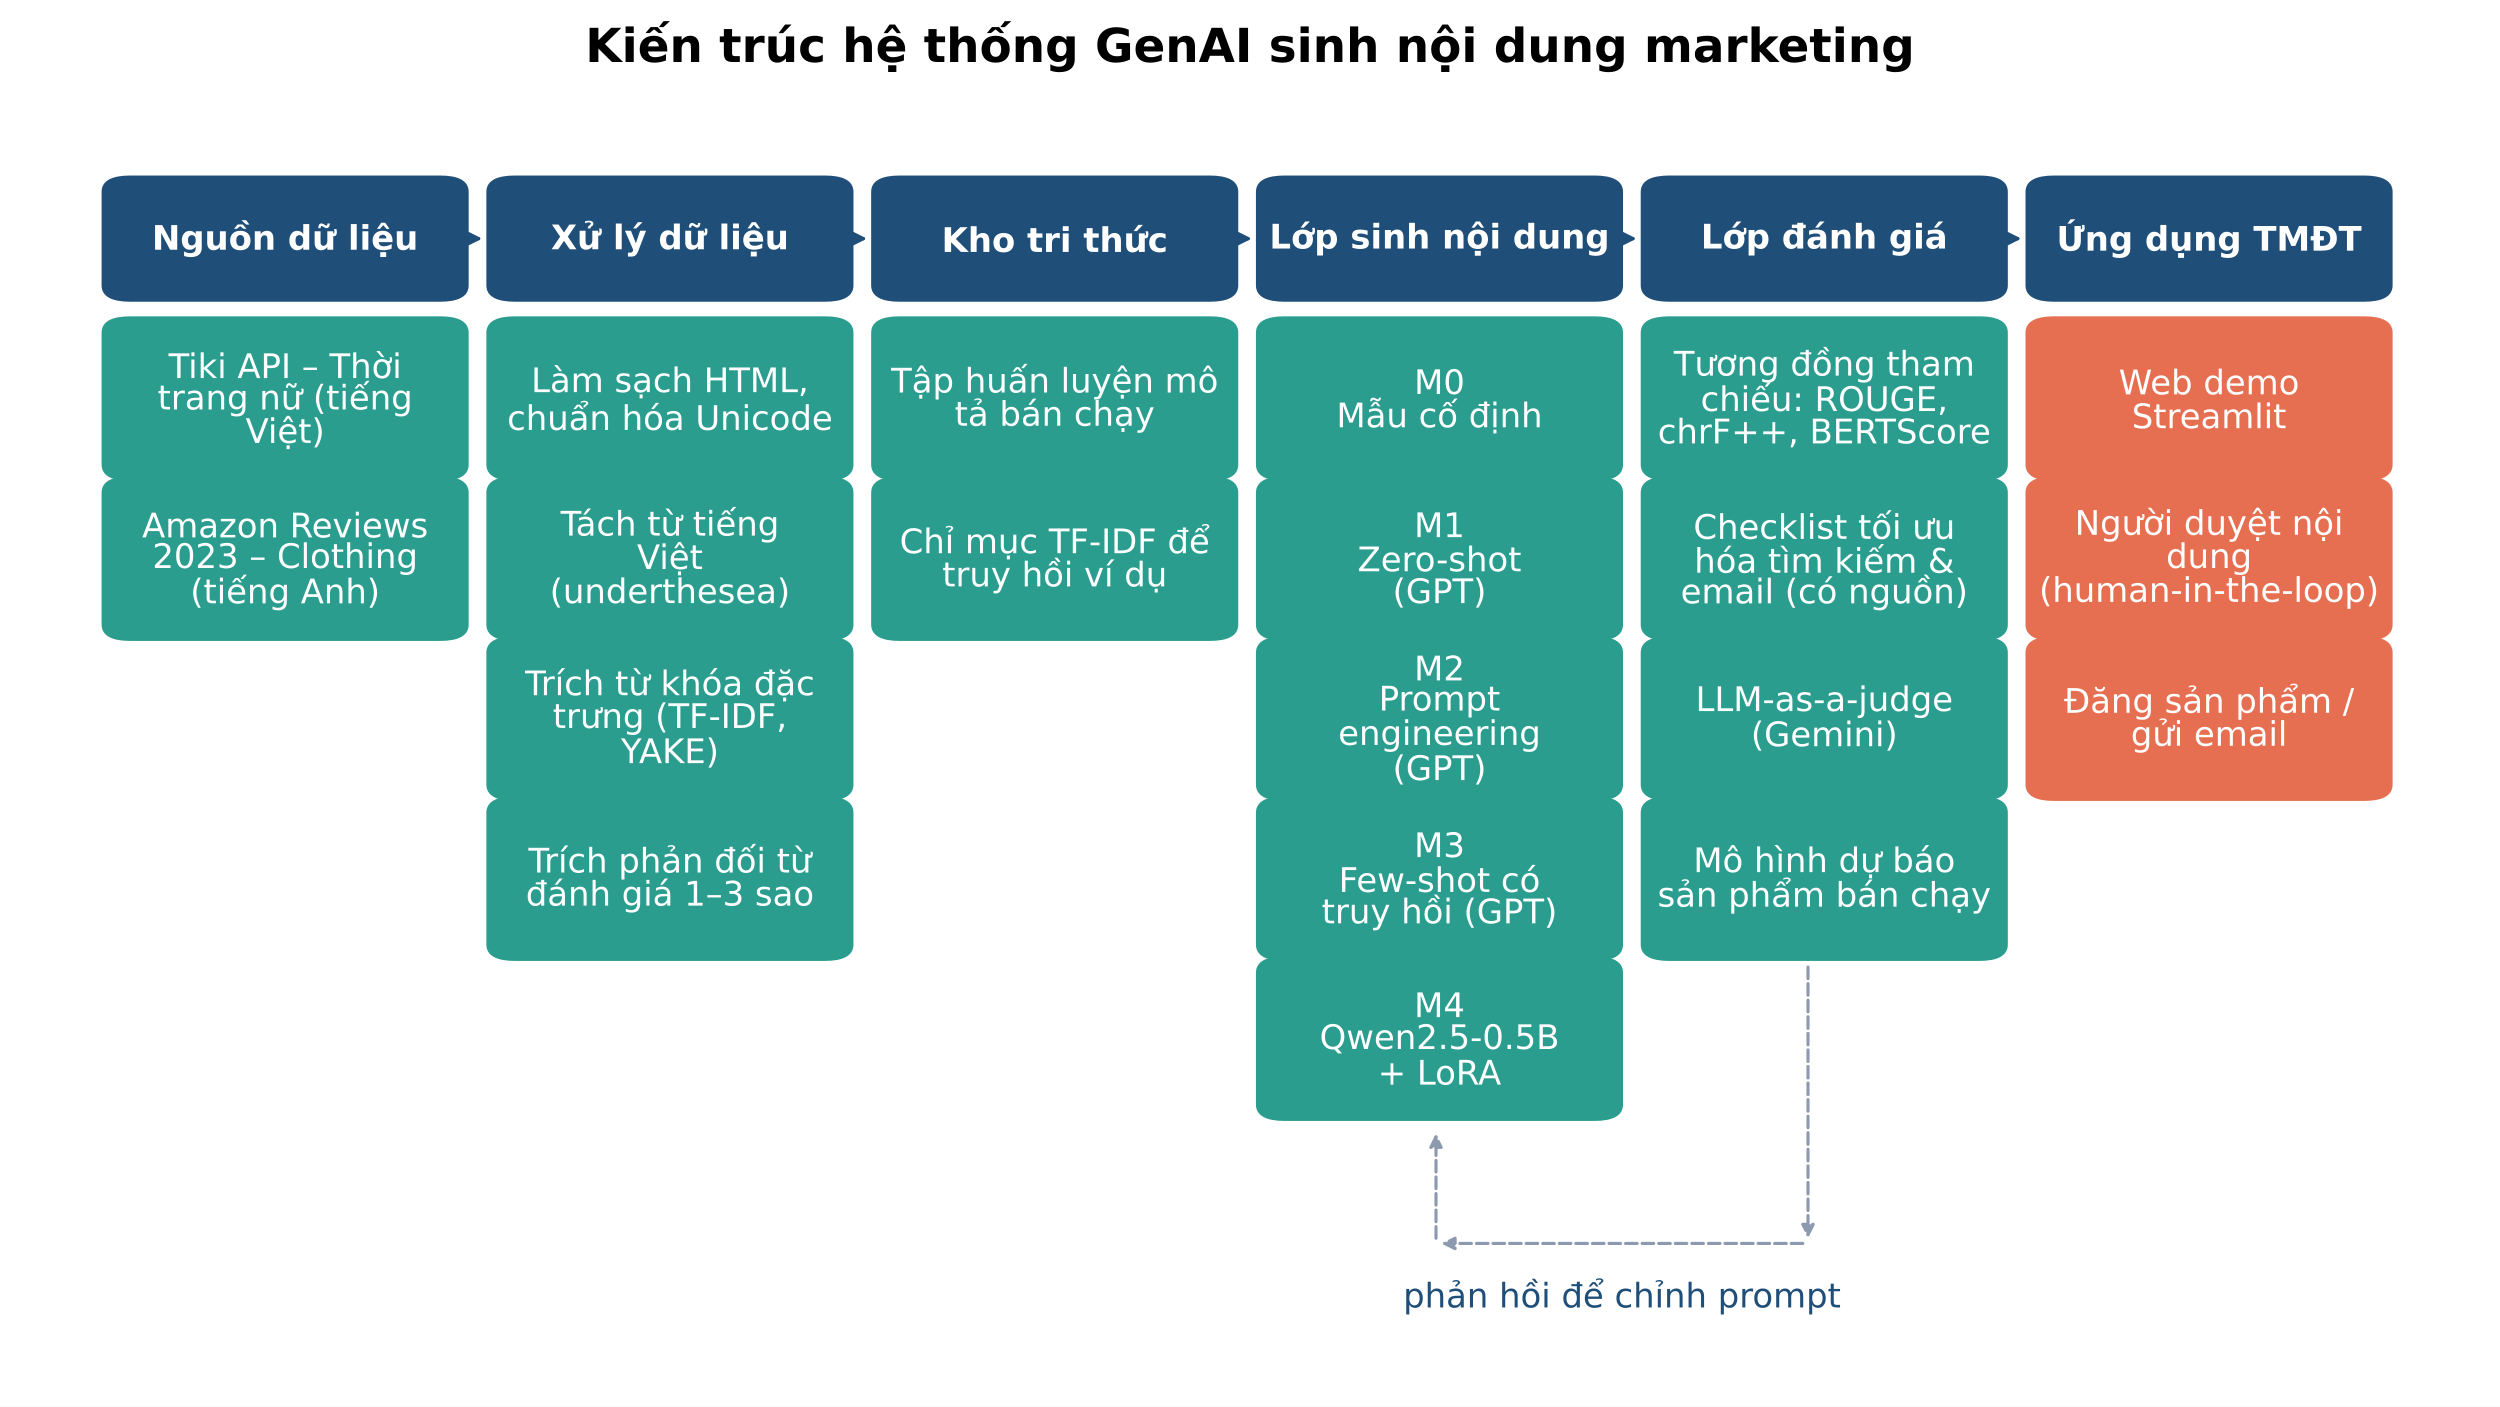
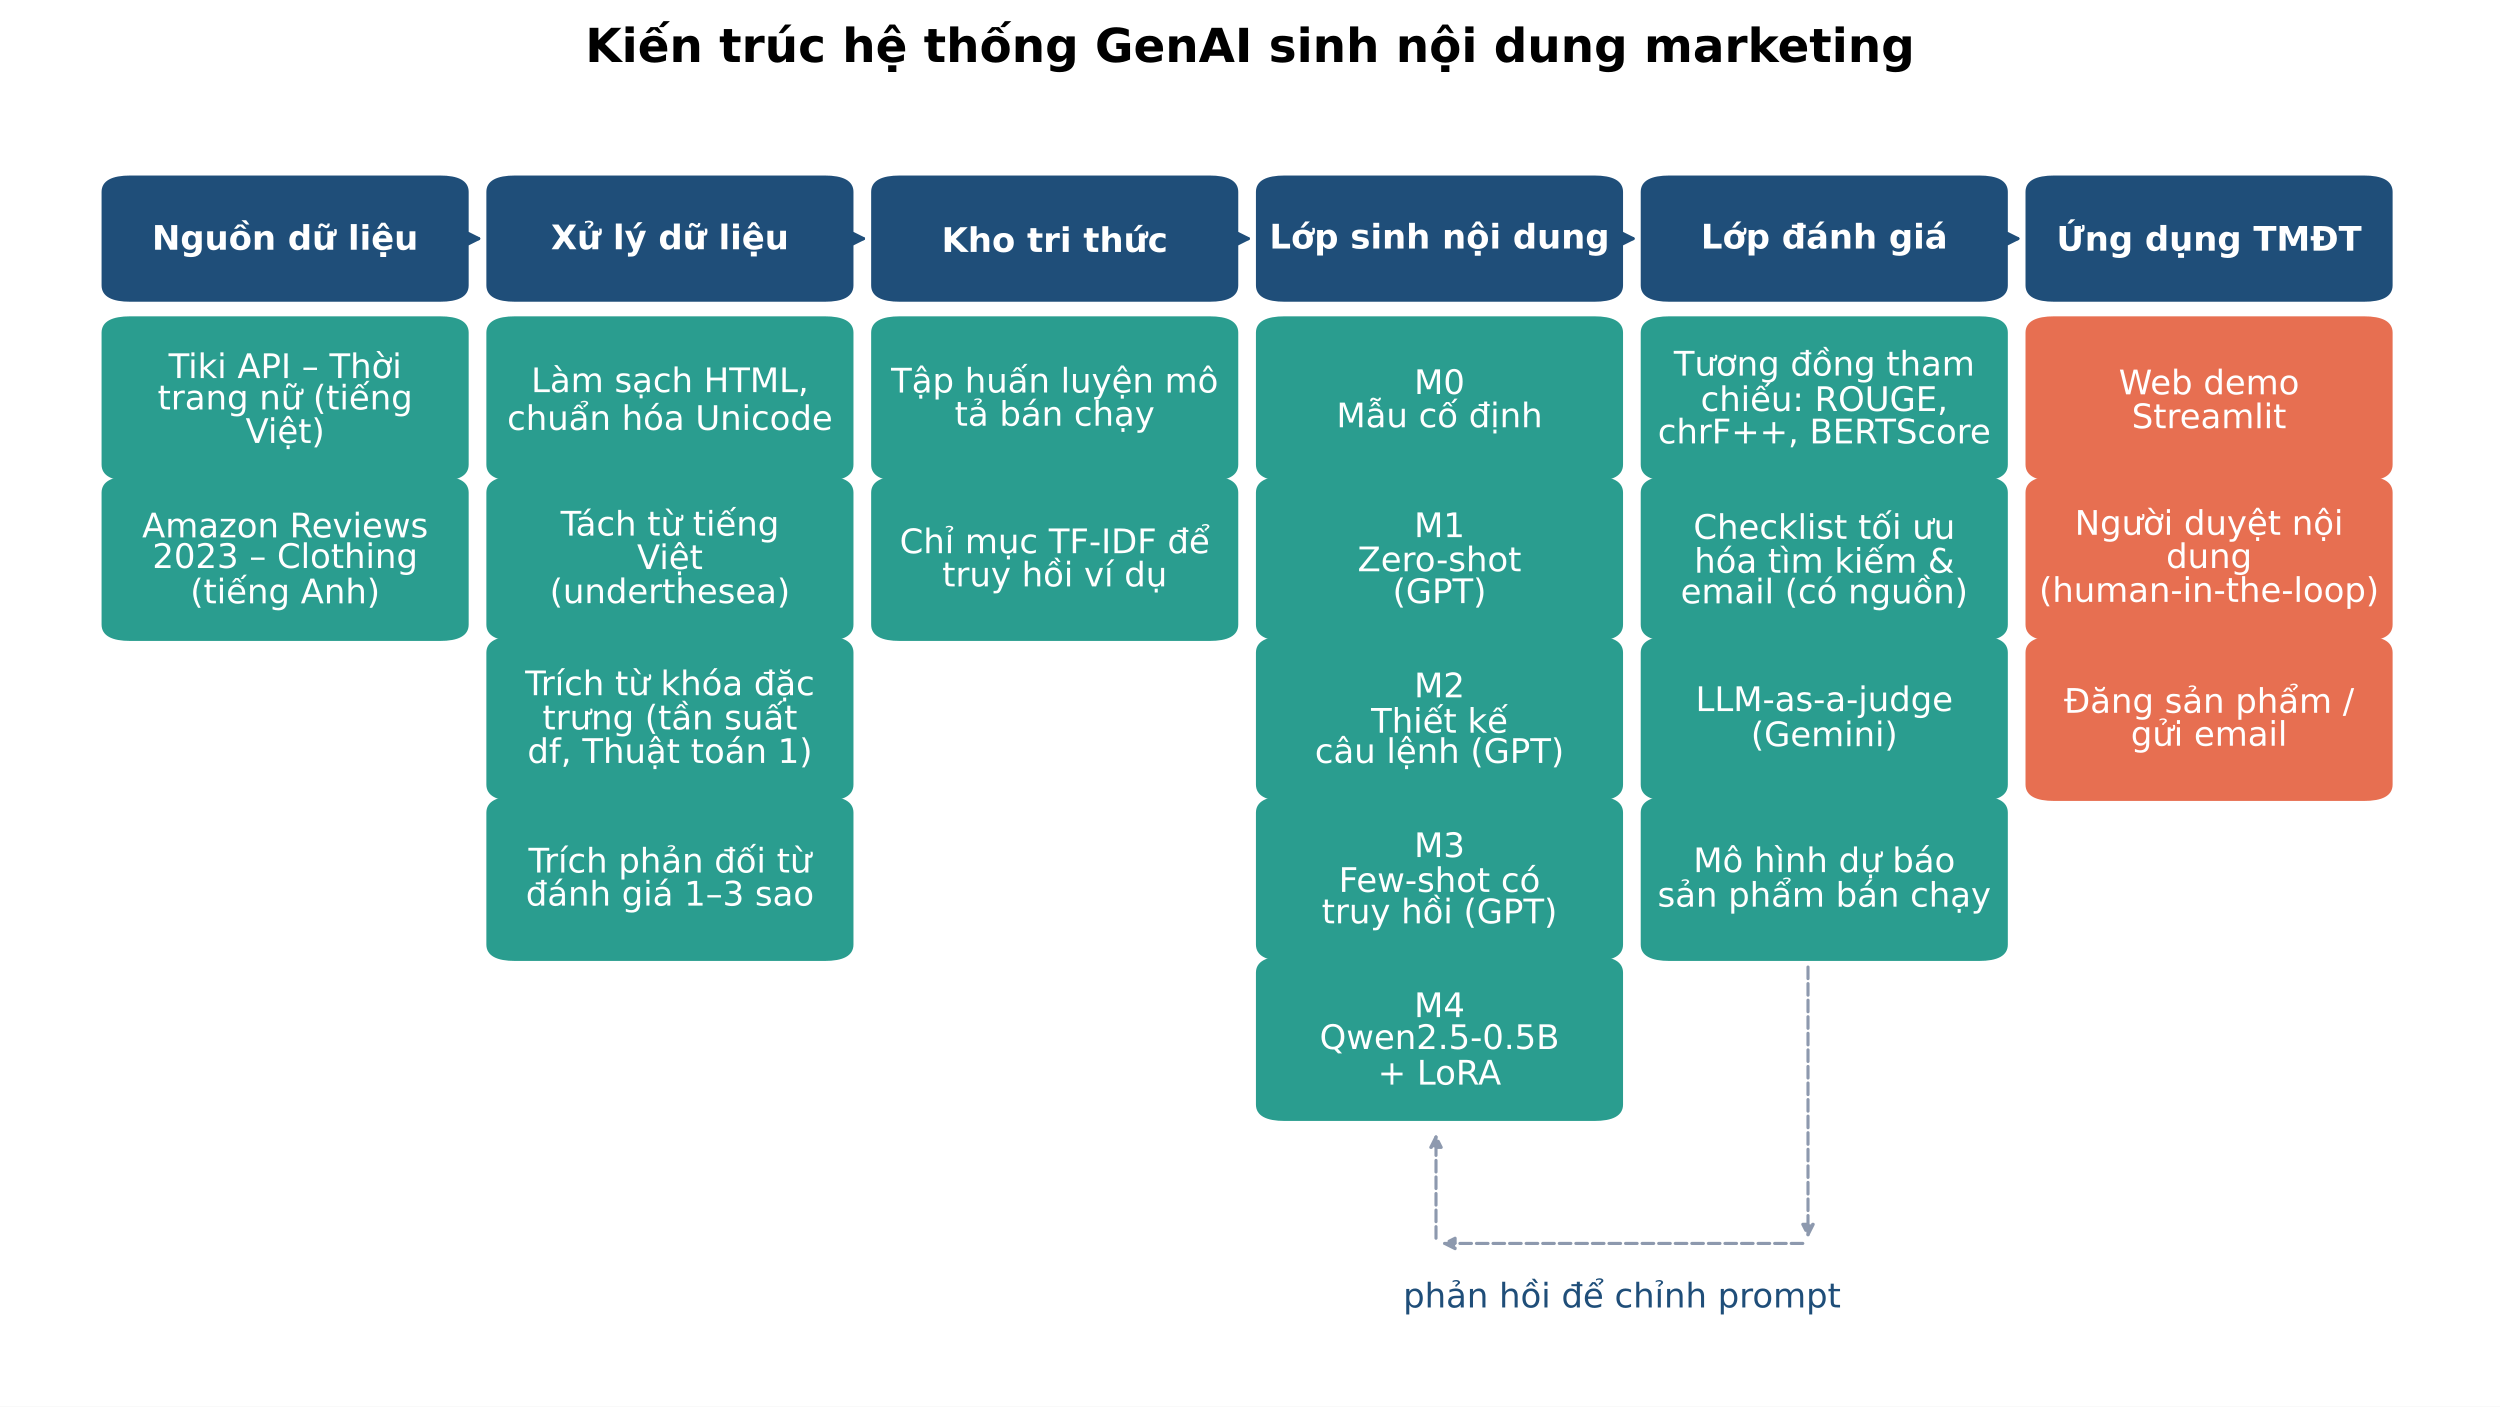
<svg xmlns="http://www.w3.org/2000/svg" width="959.76pt" height="540pt" viewBox="0 0 959.76 540" version="1.1">
  <defs>
    <style type="text/css">*{stroke-linejoin: round; stroke-linecap: butt}</style>
  </defs>
  <g id="figure_1">
    <g id="patch_1">
      <path d="M 0 540  L 959.76 540  L 959.76 0  L 0 0  z " style="fill: #ffffff" />
    </g>
    <g id="axes_1">
      <g id="patch_2">
-         <path d="M 50.104 115.444  L 168.817 115.444  Q 179.528 115.444 179.528 109.547  L 179.528 73.675  Q 179.528 67.778 168.817 67.778  L 50.104 67.778  Q 39.393 67.778 39.393 73.675  L 39.393 109.547  Q 39.393 115.444 50.104 115.444  z " clip-path="url(#p544e1f5d80)" style="fill: #1f4e79; stroke: #1f4e79; stroke-width: 0.8; stroke-linejoin: miter" />
+         <path d="M 50.104 115.444  L 168.817 115.444  Q 179.528 115.444 179.528 109.547  L 179.528 73.675  Q 179.528 67.778 168.817 67.778  L 50.104 67.778  Q 39.393 67.778 39.393 73.675  L 39.393 109.547  Q 39.393 115.444 50.104 115.444  z " clip-path="url(#pbb592b8029)" style="fill: #1f4e79; stroke: #1f4e79; stroke-width: 0.8; stroke-linejoin: miter" />
      </g>
      <g id="patch_3">
-         <path d="M 50.104 184.24  L 168.817 184.24  Q 179.528 184.24 179.528 178.343  L 179.528 127.729  Q 179.528 121.832 168.817 121.832  L 50.104 121.832  Q 39.393 121.832 39.393 127.729  L 39.393 178.343  Q 39.393 184.24 50.104 184.24  z " clip-path="url(#p544e1f5d80)" style="fill: #2a9d8f; stroke: #2a9d8f; stroke-width: 0.8; stroke-linejoin: miter" />
+         <path d="M 50.104 184.24  L 168.817 184.24  Q 179.528 184.24 179.528 178.343  L 179.528 127.729  Q 179.528 121.832 168.817 121.832  L 50.104 121.832  Q 39.393 121.832 39.393 127.729  L 39.393 178.343  Q 39.393 184.24 50.104 184.24  z " clip-path="url(#pbb592b8029)" style="fill: #2a9d8f; stroke: #2a9d8f; stroke-width: 0.8; stroke-linejoin: miter" />
      </g>
      <g id="patch_4">
-         <path d="M 50.104 245.665  L 168.817 245.665  Q 179.528 245.665 179.528 239.768  L 179.528 189.154  Q 179.528 183.257 168.817 183.257  L 50.104 183.257  Q 39.393 183.257 39.393 189.154  L 39.393 239.768  Q 39.393 245.665 50.104 245.665  z " clip-path="url(#p544e1f5d80)" style="fill: #2a9d8f; stroke: #2a9d8f; stroke-width: 0.8; stroke-linejoin: miter" />
+         <path d="M 50.104 245.665  L 168.817 245.665  Q 179.528 245.665 179.528 239.768  L 179.528 189.154  Q 179.528 183.257 168.817 183.257  L 50.104 183.257  Q 39.393 183.257 39.393 189.154  L 39.393 239.768  Q 39.393 245.665 50.104 245.665  z " clip-path="url(#pbb592b8029)" style="fill: #2a9d8f; stroke: #2a9d8f; stroke-width: 0.8; stroke-linejoin: miter" />
      </g>
      <g id="patch_5">
-         <path d="M 180.189 91.611  Q 182.653 91.611 183.775 91.611  " clip-path="url(#p544e1f5d80)" style="fill: none; stroke: #1f4e79; stroke-width: 1.2; stroke-linecap: round" />
-         <path d="M 179.775 89.611  L 183.775 91.611  L 179.775 93.611  z " clip-path="url(#p544e1f5d80)" style="fill: #1f4e79; stroke: #1f4e79; stroke-width: 1.2; stroke-linecap: round" />
+         <path d="M 180.189 91.611  Q 182.653 91.611 183.775 91.611  " clip-path="url(#pbb592b8029)" style="fill: none; stroke: #1f4e79; stroke-width: 1.2; stroke-linecap: round" />
+         <path d="M 179.775 89.611  L 183.775 91.611  L 179.775 93.611  z " clip-path="url(#pbb592b8029)" style="fill: #1f4e79; stroke: #1f4e79; stroke-width: 1.2; stroke-linecap: round" />
      </g>
      <g id="patch_6">
-         <path d="M 197.826 115.444  L 316.538 115.444  Q 327.249 115.444 327.249 109.547  L 327.249 73.675  Q 327.249 67.778 316.538 67.778  L 197.826 67.778  Q 187.115 67.778 187.115 73.675  L 187.115 109.547  Q 187.115 115.444 197.826 115.444  z " clip-path="url(#p544e1f5d80)" style="fill: #1f4e79; stroke: #1f4e79; stroke-width: 0.8; stroke-linejoin: miter" />
+         <path d="M 197.826 115.444  L 316.538 115.444  Q 327.249 115.444 327.249 109.547  L 327.249 73.675  Q 327.249 67.778 316.538 67.778  L 197.826 67.778  Q 187.115 67.778 187.115 73.675  L 187.115 109.547  Q 187.115 115.444 197.826 115.444  z " clip-path="url(#pbb592b8029)" style="fill: #1f4e79; stroke: #1f4e79; stroke-width: 0.8; stroke-linejoin: miter" />
      </g>
      <g id="patch_7">
-         <path d="M 197.826 184.24  L 316.538 184.24  Q 327.249 184.24 327.249 178.343  L 327.249 127.729  Q 327.249 121.832 316.538 121.832  L 197.826 121.832  Q 187.115 121.832 187.115 127.729  L 187.115 178.343  Q 187.115 184.24 197.826 184.24  z " clip-path="url(#p544e1f5d80)" style="fill: #2a9d8f; stroke: #2a9d8f; stroke-width: 0.8; stroke-linejoin: miter" />
+         <path d="M 197.826 184.24  L 316.538 184.24  Q 327.249 184.24 327.249 178.343  L 327.249 127.729  Q 327.249 121.832 316.538 121.832  L 197.826 121.832  Q 187.115 121.832 187.115 127.729  L 187.115 178.343  Q 187.115 184.24 197.826 184.24  z " clip-path="url(#pbb592b8029)" style="fill: #2a9d8f; stroke: #2a9d8f; stroke-width: 0.8; stroke-linejoin: miter" />
      </g>
      <g id="patch_8">
-         <path d="M 197.826 245.665  L 316.538 245.665  Q 327.249 245.665 327.249 239.768  L 327.249 189.154  Q 327.249 183.257 316.538 183.257  L 197.826 183.257  Q 187.115 183.257 187.115 189.154  L 187.115 239.768  Q 187.115 245.665 197.826 245.665  z " clip-path="url(#p544e1f5d80)" style="fill: #2a9d8f; stroke: #2a9d8f; stroke-width: 0.8; stroke-linejoin: miter" />
+         <path d="M 197.826 245.665  L 316.538 245.665  Q 327.249 245.665 327.249 239.768  L 327.249 189.154  Q 327.249 183.257 316.538 183.257  L 197.826 183.257  Q 187.115 183.257 187.115 189.154  L 187.115 239.768  Q 187.115 245.665 197.826 245.665  z " clip-path="url(#pbb592b8029)" style="fill: #2a9d8f; stroke: #2a9d8f; stroke-width: 0.8; stroke-linejoin: miter" />
      </g>
      <g id="patch_9">
-         <path d="M 197.826 307.09  L 316.538 307.09  Q 327.249 307.09 327.249 301.193  L 327.249 250.579  Q 327.249 244.682 316.538 244.682  L 197.826 244.682  Q 187.115 244.682 187.115 250.579  L 187.115 301.193  Q 187.115 307.09 197.826 307.09  z " clip-path="url(#p544e1f5d80)" style="fill: #2a9d8f; stroke: #2a9d8f; stroke-width: 0.8; stroke-linejoin: miter" />
+         <path d="M 197.826 307.09  L 316.538 307.09  Q 327.249 307.09 327.249 301.193  L 327.249 250.579  Q 327.249 244.682 316.538 244.682  L 197.826 244.682  Q 187.115 244.682 187.115 250.579  L 187.115 301.193  Q 187.115 307.09 197.826 307.09  z " clip-path="url(#pbb592b8029)" style="fill: #2a9d8f; stroke: #2a9d8f; stroke-width: 0.8; stroke-linejoin: miter" />
      </g>
      <g id="patch_10">
-         <path d="M 197.826 368.515  L 316.538 368.515  Q 327.249 368.515 327.249 362.618  L 327.249 312.004  Q 327.249 306.107 316.538 306.107  L 197.826 306.107  Q 187.115 306.107 187.115 312.004  L 187.115 362.618  Q 187.115 368.515 197.826 368.515  z " clip-path="url(#p544e1f5d80)" style="fill: #2a9d8f; stroke: #2a9d8f; stroke-width: 0.8; stroke-linejoin: miter" />
+         <path d="M 197.826 368.515  L 316.538 368.515  Q 327.249 368.515 327.249 362.618  L 327.249 312.004  Q 327.249 306.107 316.538 306.107  L 197.826 306.107  Q 187.115 306.107 187.115 312.004  L 187.115 362.618  Q 187.115 368.515 197.826 368.515  z " clip-path="url(#pbb592b8029)" style="fill: #2a9d8f; stroke: #2a9d8f; stroke-width: 0.8; stroke-linejoin: miter" />
      </g>
      <g id="patch_11">
-         <path d="M 327.911 91.611  Q 330.374 91.611 331.496 91.611  " clip-path="url(#p544e1f5d80)" style="fill: none; stroke: #1f4e79; stroke-width: 1.2; stroke-linecap: round" />
-         <path d="M 327.496 89.611  L 331.496 91.611  L 327.496 93.611  z " clip-path="url(#p544e1f5d80)" style="fill: #1f4e79; stroke: #1f4e79; stroke-width: 1.2; stroke-linecap: round" />
+         <path d="M 327.911 91.611  Q 330.374 91.611 331.496 91.611  " clip-path="url(#pbb592b8029)" style="fill: none; stroke: #1f4e79; stroke-width: 1.2; stroke-linecap: round" />
+         <path d="M 327.496 89.611  L 331.496 91.611  L 327.496 93.611  z " clip-path="url(#pbb592b8029)" style="fill: #1f4e79; stroke: #1f4e79; stroke-width: 1.2; stroke-linecap: round" />
      </g>
      <g id="patch_12">
-         <path d="M 345.547 115.444  L 464.26 115.444  Q 474.971 115.444 474.971 109.547  L 474.971 73.675  Q 474.971 67.778 464.26 67.778  L 345.547 67.778  Q 334.836 67.778 334.836 73.675  L 334.836 109.547  Q 334.836 115.444 345.547 115.444  z " clip-path="url(#p544e1f5d80)" style="fill: #1f4e79; stroke: #1f4e79; stroke-width: 0.8; stroke-linejoin: miter" />
+         <path d="M 345.547 115.444  L 464.26 115.444  Q 474.971 115.444 474.971 109.547  L 474.971 73.675  Q 474.971 67.778 464.26 67.778  L 345.547 67.778  Q 334.836 67.778 334.836 73.675  L 334.836 109.547  Q 334.836 115.444 345.547 115.444  z " clip-path="url(#pbb592b8029)" style="fill: #1f4e79; stroke: #1f4e79; stroke-width: 0.8; stroke-linejoin: miter" />
      </g>
      <g id="patch_13">
-         <path d="M 345.547 184.24  L 464.26 184.24  Q 474.971 184.24 474.971 178.343  L 474.971 127.729  Q 474.971 121.832 464.26 121.832  L 345.547 121.832  Q 334.836 121.832 334.836 127.729  L 334.836 178.343  Q 334.836 184.24 345.547 184.24  z " clip-path="url(#p544e1f5d80)" style="fill: #2a9d8f; stroke: #2a9d8f; stroke-width: 0.8; stroke-linejoin: miter" />
+         <path d="M 345.547 184.24  L 464.26 184.24  Q 474.971 184.24 474.971 178.343  L 474.971 127.729  Q 474.971 121.832 464.26 121.832  L 345.547 121.832  Q 334.836 121.832 334.836 127.729  L 334.836 178.343  Q 334.836 184.24 345.547 184.24  z " clip-path="url(#pbb592b8029)" style="fill: #2a9d8f; stroke: #2a9d8f; stroke-width: 0.8; stroke-linejoin: miter" />
      </g>
      <g id="patch_14">
-         <path d="M 345.547 245.665  L 464.26 245.665  Q 474.971 245.665 474.971 239.768  L 474.971 189.154  Q 474.971 183.257 464.26 183.257  L 345.547 183.257  Q 334.836 183.257 334.836 189.154  L 334.836 239.768  Q 334.836 245.665 345.547 245.665  z " clip-path="url(#p544e1f5d80)" style="fill: #2a9d8f; stroke: #2a9d8f; stroke-width: 0.8; stroke-linejoin: miter" />
+         <path d="M 345.547 245.665  L 464.26 245.665  Q 474.971 245.665 474.971 239.768  L 474.971 189.154  Q 474.971 183.257 464.26 183.257  L 345.547 183.257  Q 334.836 183.257 334.836 189.154  L 334.836 239.768  Q 334.836 245.665 345.547 245.665  z " clip-path="url(#pbb592b8029)" style="fill: #2a9d8f; stroke: #2a9d8f; stroke-width: 0.8; stroke-linejoin: miter" />
      </g>
      <g id="patch_15">
-         <path d="M 475.632 91.611  Q 478.096 91.611 479.218 91.611  " clip-path="url(#p544e1f5d80)" style="fill: none; stroke: #1f4e79; stroke-width: 1.2; stroke-linecap: round" />
-         <path d="M 475.218 89.611  L 479.218 91.611  L 475.218 93.611  z " clip-path="url(#p544e1f5d80)" style="fill: #1f4e79; stroke: #1f4e79; stroke-width: 1.2; stroke-linecap: round" />
+         <path d="M 475.632 91.611  Q 478.096 91.611 479.218 91.611  " clip-path="url(#pbb592b8029)" style="fill: none; stroke: #1f4e79; stroke-width: 1.2; stroke-linecap: round" />
+         <path d="M 475.218 89.611  L 479.218 91.611  L 475.218 93.611  z " clip-path="url(#pbb592b8029)" style="fill: #1f4e79; stroke: #1f4e79; stroke-width: 1.2; stroke-linecap: round" />
      </g>
      <g id="patch_16">
-         <path d="M 493.269 115.444  L 611.981 115.444  Q 622.692 115.444 622.692 109.547  L 622.692 73.675  Q 622.692 67.778 611.981 67.778  L 493.269 67.778  Q 482.558 67.778 482.558 73.675  L 482.558 109.547  Q 482.558 115.444 493.269 115.444  z " clip-path="url(#p544e1f5d80)" style="fill: #1f4e79; stroke: #1f4e79; stroke-width: 0.8; stroke-linejoin: miter" />
+         <path d="M 493.269 115.444  L 611.981 115.444  Q 622.692 115.444 622.692 109.547  L 622.692 73.675  Q 622.692 67.778 611.981 67.778  L 493.269 67.778  Q 482.558 67.778 482.558 73.675  L 482.558 109.547  Q 482.558 115.444 493.269 115.444  z " clip-path="url(#pbb592b8029)" style="fill: #1f4e79; stroke: #1f4e79; stroke-width: 0.8; stroke-linejoin: miter" />
      </g>
      <g id="patch_17">
-         <path d="M 493.269 184.24  L 611.981 184.24  Q 622.692 184.24 622.692 178.343  L 622.692 127.729  Q 622.692 121.832 611.981 121.832  L 493.269 121.832  Q 482.558 121.832 482.558 127.729  L 482.558 178.343  Q 482.558 184.24 493.269 184.24  z " clip-path="url(#p544e1f5d80)" style="fill: #2a9d8f; stroke: #2a9d8f; stroke-width: 0.8; stroke-linejoin: miter" />
+         <path d="M 493.269 184.24  L 611.981 184.24  Q 622.692 184.24 622.692 178.343  L 622.692 127.729  Q 622.692 121.832 611.981 121.832  L 493.269 121.832  Q 482.558 121.832 482.558 127.729  L 482.558 178.343  Q 482.558 184.24 493.269 184.24  z " clip-path="url(#pbb592b8029)" style="fill: #2a9d8f; stroke: #2a9d8f; stroke-width: 0.8; stroke-linejoin: miter" />
      </g>
      <g id="patch_18">
-         <path d="M 493.269 245.665  L 611.981 245.665  Q 622.692 245.665 622.692 239.768  L 622.692 189.154  Q 622.692 183.257 611.981 183.257  L 493.269 183.257  Q 482.558 183.257 482.558 189.154  L 482.558 239.768  Q 482.558 245.665 493.269 245.665  z " clip-path="url(#p544e1f5d80)" style="fill: #2a9d8f; stroke: #2a9d8f; stroke-width: 0.8; stroke-linejoin: miter" />
+         <path d="M 493.269 245.665  L 611.981 245.665  Q 622.692 245.665 622.692 239.768  L 622.692 189.154  Q 622.692 183.257 611.981 183.257  L 493.269 183.257  Q 482.558 183.257 482.558 189.154  L 482.558 239.768  Q 482.558 245.665 493.269 245.665  z " clip-path="url(#pbb592b8029)" style="fill: #2a9d8f; stroke: #2a9d8f; stroke-width: 0.8; stroke-linejoin: miter" />
      </g>
      <g id="patch_19">
-         <path d="M 493.269 307.09  L 611.981 307.09  Q 622.692 307.09 622.692 301.193  L 622.692 250.579  Q 622.692 244.682 611.981 244.682  L 493.269 244.682  Q 482.558 244.682 482.558 250.579  L 482.558 301.193  Q 482.558 307.09 493.269 307.09  z " clip-path="url(#p544e1f5d80)" style="fill: #2a9d8f; stroke: #2a9d8f; stroke-width: 0.8; stroke-linejoin: miter" />
+         <path d="M 493.269 307.09  L 611.981 307.09  Q 622.692 307.09 622.692 301.193  L 622.692 250.579  Q 622.692 244.682 611.981 244.682  L 493.269 244.682  Q 482.558 244.682 482.558 250.579  L 482.558 301.193  Q 482.558 307.09 493.269 307.09  z " clip-path="url(#pbb592b8029)" style="fill: #2a9d8f; stroke: #2a9d8f; stroke-width: 0.8; stroke-linejoin: miter" />
      </g>
      <g id="patch_20">
-         <path d="M 493.269 368.515  L 611.981 368.515  Q 622.692 368.515 622.692 362.618  L 622.692 312.004  Q 622.692 306.107 611.981 306.107  L 493.269 306.107  Q 482.558 306.107 482.558 312.004  L 482.558 362.618  Q 482.558 368.515 493.269 368.515  z " clip-path="url(#p544e1f5d80)" style="fill: #2a9d8f; stroke: #2a9d8f; stroke-width: 0.8; stroke-linejoin: miter" />
+         <path d="M 493.269 368.515  L 611.981 368.515  Q 622.692 368.515 622.692 362.618  L 622.692 312.004  Q 622.692 306.107 611.981 306.107  L 493.269 306.107  Q 482.558 306.107 482.558 312.004  L 482.558 362.618  Q 482.558 368.515 493.269 368.515  z " clip-path="url(#pbb592b8029)" style="fill: #2a9d8f; stroke: #2a9d8f; stroke-width: 0.8; stroke-linejoin: miter" />
      </g>
      <g id="patch_21">
-         <path d="M 493.269 429.94  L 611.981 429.94  Q 622.692 429.94 622.692 424.043  L 622.692 373.429  Q 622.692 367.532 611.981 367.532  L 493.269 367.532  Q 482.558 367.532 482.558 373.429  L 482.558 424.043  Q 482.558 429.94 493.269 429.94  z " clip-path="url(#p544e1f5d80)" style="fill: #2a9d8f; stroke: #2a9d8f; stroke-width: 0.8; stroke-linejoin: miter" />
+         <path d="M 493.269 429.94  L 611.981 429.94  Q 622.692 429.94 622.692 424.043  L 622.692 373.429  Q 622.692 367.532 611.981 367.532  L 493.269 367.532  Q 482.558 367.532 482.558 373.429  L 482.558 424.043  Q 482.558 429.94 493.269 429.94  z " clip-path="url(#pbb592b8029)" style="fill: #2a9d8f; stroke: #2a9d8f; stroke-width: 0.8; stroke-linejoin: miter" />
      </g>
      <g id="patch_22">
-         <path d="M 623.354 91.611  Q 625.817 91.611 626.939 91.611  " clip-path="url(#p544e1f5d80)" style="fill: none; stroke: #1f4e79; stroke-width: 1.2; stroke-linecap: round" />
-         <path d="M 622.939 89.611  L 626.939 91.611  L 622.939 93.611  z " clip-path="url(#p544e1f5d80)" style="fill: #1f4e79; stroke: #1f4e79; stroke-width: 1.2; stroke-linecap: round" />
+         <path d="M 623.354 91.611  Q 625.817 91.611 626.939 91.611  " clip-path="url(#pbb592b8029)" style="fill: none; stroke: #1f4e79; stroke-width: 1.2; stroke-linecap: round" />
+         <path d="M 622.939 89.611  L 626.939 91.611  L 622.939 93.611  z " clip-path="url(#pbb592b8029)" style="fill: #1f4e79; stroke: #1f4e79; stroke-width: 1.2; stroke-linecap: round" />
      </g>
      <g id="patch_23">
-         <path d="M 640.99 115.444  L 759.703 115.444  Q 770.414 115.444 770.414 109.547  L 770.414 73.675  Q 770.414 67.778 759.703 67.778  L 640.99 67.778  Q 630.279 67.778 630.279 73.675  L 630.279 109.547  Q 630.279 115.444 640.99 115.444  z " clip-path="url(#p544e1f5d80)" style="fill: #1f4e79; stroke: #1f4e79; stroke-width: 0.8; stroke-linejoin: miter" />
+         <path d="M 640.99 115.444  L 759.703 115.444  Q 770.414 115.444 770.414 109.547  L 770.414 73.675  Q 770.414 67.778 759.703 67.778  L 640.99 67.778  Q 630.279 67.778 630.279 73.675  L 630.279 109.547  Q 630.279 115.444 640.99 115.444  z " clip-path="url(#pbb592b8029)" style="fill: #1f4e79; stroke: #1f4e79; stroke-width: 0.8; stroke-linejoin: miter" />
      </g>
      <g id="patch_24">
-         <path d="M 640.99 184.24  L 759.703 184.24  Q 770.414 184.24 770.414 178.343  L 770.414 127.729  Q 770.414 121.832 759.703 121.832  L 640.99 121.832  Q 630.279 121.832 630.279 127.729  L 630.279 178.343  Q 630.279 184.24 640.99 184.24  z " clip-path="url(#p544e1f5d80)" style="fill: #2a9d8f; stroke: #2a9d8f; stroke-width: 0.8; stroke-linejoin: miter" />
+         <path d="M 640.99 184.24  L 759.703 184.24  Q 770.414 184.24 770.414 178.343  L 770.414 127.729  Q 770.414 121.832 759.703 121.832  L 640.99 121.832  Q 630.279 121.832 630.279 127.729  L 630.279 178.343  Q 630.279 184.24 640.99 184.24  z " clip-path="url(#pbb592b8029)" style="fill: #2a9d8f; stroke: #2a9d8f; stroke-width: 0.8; stroke-linejoin: miter" />
      </g>
      <g id="patch_25">
-         <path d="M 640.99 245.665  L 759.703 245.665  Q 770.414 245.665 770.414 239.768  L 770.414 189.154  Q 770.414 183.257 759.703 183.257  L 640.99 183.257  Q 630.279 183.257 630.279 189.154  L 630.279 239.768  Q 630.279 245.665 640.99 245.665  z " clip-path="url(#p544e1f5d80)" style="fill: #2a9d8f; stroke: #2a9d8f; stroke-width: 0.8; stroke-linejoin: miter" />
+         <path d="M 640.99 245.665  L 759.703 245.665  Q 770.414 245.665 770.414 239.768  L 770.414 189.154  Q 770.414 183.257 759.703 183.257  L 640.99 183.257  Q 630.279 183.257 630.279 189.154  L 630.279 239.768  Q 630.279 245.665 640.99 245.665  z " clip-path="url(#pbb592b8029)" style="fill: #2a9d8f; stroke: #2a9d8f; stroke-width: 0.8; stroke-linejoin: miter" />
      </g>
      <g id="patch_26">
-         <path d="M 640.99 307.09  L 759.703 307.09  Q 770.414 307.09 770.414 301.193  L 770.414 250.579  Q 770.414 244.682 759.703 244.682  L 640.99 244.682  Q 630.279 244.682 630.279 250.579  L 630.279 301.193  Q 630.279 307.09 640.99 307.09  z " clip-path="url(#p544e1f5d80)" style="fill: #2a9d8f; stroke: #2a9d8f; stroke-width: 0.8; stroke-linejoin: miter" />
+         <path d="M 640.99 307.09  L 759.703 307.09  Q 770.414 307.09 770.414 301.193  L 770.414 250.579  Q 770.414 244.682 759.703 244.682  L 640.99 244.682  Q 630.279 244.682 630.279 250.579  L 630.279 301.193  Q 630.279 307.09 640.99 307.09  z " clip-path="url(#pbb592b8029)" style="fill: #2a9d8f; stroke: #2a9d8f; stroke-width: 0.8; stroke-linejoin: miter" />
      </g>
      <g id="patch_27">
-         <path d="M 640.99 368.515  L 759.703 368.515  Q 770.414 368.515 770.414 362.618  L 770.414 312.004  Q 770.414 306.107 759.703 306.107  L 640.99 306.107  Q 630.279 306.107 630.279 312.004  L 630.279 362.618  Q 630.279 368.515 640.99 368.515  z " clip-path="url(#p544e1f5d80)" style="fill: #2a9d8f; stroke: #2a9d8f; stroke-width: 0.8; stroke-linejoin: miter" />
+         <path d="M 640.99 368.515  L 759.703 368.515  Q 770.414 368.515 770.414 362.618  L 770.414 312.004  Q 770.414 306.107 759.703 306.107  L 640.99 306.107  Q 630.279 306.107 630.279 312.004  L 630.279 362.618  Q 630.279 368.515 640.99 368.515  z " clip-path="url(#pbb592b8029)" style="fill: #2a9d8f; stroke: #2a9d8f; stroke-width: 0.8; stroke-linejoin: miter" />
      </g>
      <g id="patch_28">
-         <path d="M 771.075 91.611  Q 773.539 91.611 774.661 91.611  " clip-path="url(#p544e1f5d80)" style="fill: none; stroke: #1f4e79; stroke-width: 1.2; stroke-linecap: round" />
-         <path d="M 770.661 89.611  L 774.661 91.611  L 770.661 93.611  z " clip-path="url(#p544e1f5d80)" style="fill: #1f4e79; stroke: #1f4e79; stroke-width: 1.2; stroke-linecap: round" />
+         <path d="M 771.075 91.611  Q 773.539 91.611 774.661 91.611  " clip-path="url(#pbb592b8029)" style="fill: none; stroke: #1f4e79; stroke-width: 1.2; stroke-linecap: round" />
+         <path d="M 770.661 89.611  L 774.661 91.611  L 770.661 93.611  z " clip-path="url(#pbb592b8029)" style="fill: #1f4e79; stroke: #1f4e79; stroke-width: 1.2; stroke-linecap: round" />
      </g>
      <g id="patch_29">
-         <path d="M 788.712 115.444  L 907.424 115.444  Q 918.135 115.444 918.135 109.547  L 918.135 73.675  Q 918.135 67.778 907.424 67.778  L 788.712 67.778  Q 778.001 67.778 778.001 73.675  L 778.001 109.547  Q 778.001 115.444 788.712 115.444  z " clip-path="url(#p544e1f5d80)" style="fill: #1f4e79; stroke: #1f4e79; stroke-width: 0.8; stroke-linejoin: miter" />
+         <path d="M 788.712 115.444  L 907.424 115.444  Q 918.135 115.444 918.135 109.547  L 918.135 73.675  Q 918.135 67.778 907.424 67.778  L 788.712 67.778  Q 778.001 67.778 778.001 73.675  L 778.001 109.547  Q 778.001 115.444 788.712 115.444  z " clip-path="url(#pbb592b8029)" style="fill: #1f4e79; stroke: #1f4e79; stroke-width: 0.8; stroke-linejoin: miter" />
      </g>
      <g id="patch_30">
-         <path d="M 788.712 184.24  L 907.424 184.24  Q 918.135 184.24 918.135 178.343  L 918.135 127.729  Q 918.135 121.832 907.424 121.832  L 788.712 121.832  Q 778.001 121.832 778.001 127.729  L 778.001 178.343  Q 778.001 184.24 788.712 184.24  z " clip-path="url(#p544e1f5d80)" style="fill: #e76f51; stroke: #e76f51; stroke-width: 0.8; stroke-linejoin: miter" />
+         <path d="M 788.712 184.24  L 907.424 184.24  Q 918.135 184.24 918.135 178.343  L 918.135 127.729  Q 918.135 121.832 907.424 121.832  L 788.712 121.832  Q 778.001 121.832 778.001 127.729  L 778.001 178.343  Q 778.001 184.24 788.712 184.24  z " clip-path="url(#pbb592b8029)" style="fill: #e76f51; stroke: #e76f51; stroke-width: 0.8; stroke-linejoin: miter" />
      </g>
      <g id="patch_31">
-         <path d="M 788.712 245.665  L 907.424 245.665  Q 918.135 245.665 918.135 239.768  L 918.135 189.154  Q 918.135 183.257 907.424 183.257  L 788.712 183.257  Q 778.001 183.257 778.001 189.154  L 778.001 239.768  Q 778.001 245.665 788.712 245.665  z " clip-path="url(#p544e1f5d80)" style="fill: #e76f51; stroke: #e76f51; stroke-width: 0.8; stroke-linejoin: miter" />
+         <path d="M 788.712 245.665  L 907.424 245.665  Q 918.135 245.665 918.135 239.768  L 918.135 189.154  Q 918.135 183.257 907.424 183.257  L 788.712 183.257  Q 778.001 183.257 778.001 189.154  L 778.001 239.768  Q 778.001 245.665 788.712 245.665  z " clip-path="url(#pbb592b8029)" style="fill: #e76f51; stroke: #e76f51; stroke-width: 0.8; stroke-linejoin: miter" />
      </g>
      <g id="patch_32">
-         <path d="M 788.712 307.09  L 907.424 307.09  Q 918.135 307.09 918.135 301.193  L 918.135 250.579  Q 918.135 244.682 907.424 244.682  L 788.712 244.682  Q 778.001 244.682 778.001 250.579  L 778.001 301.193  Q 778.001 307.09 788.712 307.09  z " clip-path="url(#p544e1f5d80)" style="fill: #e76f51; stroke: #e76f51; stroke-width: 0.8; stroke-linejoin: miter" />
+         <path d="M 788.712 307.09  L 907.424 307.09  Q 918.135 307.09 918.135 301.193  L 918.135 250.579  Q 918.135 244.682 907.424 244.682  L 788.712 244.682  Q 778.001 244.682 778.001 250.579  L 778.001 301.193  Q 778.001 307.09 788.712 307.09  z " clip-path="url(#pbb592b8029)" style="fill: #e76f51; stroke: #e76f51; stroke-width: 0.8; stroke-linejoin: miter" />
      </g>
      <g id="patch_33">
-         <path d="M 694.098 371.255  Q 694.098 423.308 694.098 474.02  " clip-path="url(#p544e1f5d80)" style="fill: none; stroke-dasharray: 4.44,1.92; stroke-dashoffset: 0; stroke: #8d99ae; stroke-width: 1.2; stroke-linecap: round" />
-         <path d="M 696.098 470.02  L 694.098 474.02  L 692.098 470.02  z " clip-path="url(#p544e1f5d80)" style="fill: #8d99ae; stroke-dasharray: 4.44,1.92; stroke-dashoffset: 0; stroke: #8d99ae; stroke-width: 1.2; stroke-linecap: round" />
+         <path d="M 694.098 371.255  Q 694.098 423.308 694.098 474.02  " clip-path="url(#pbb592b8029)" style="fill: none; stroke-dasharray: 4.44,1.92; stroke-dashoffset: 0; stroke: #8d99ae; stroke-width: 1.2; stroke-linecap: round" />
+         <path d="M 696.098 470.02  L 694.098 474.02  L 692.098 470.02  z " clip-path="url(#pbb592b8029)" style="fill: #8d99ae; stroke-dasharray: 4.44,1.92; stroke-dashoffset: 0; stroke: #8d99ae; stroke-width: 1.2; stroke-linecap: round" />
      </g>
      <g id="patch_34">
-         <path d="M 692.098 477.36  Q 622.691 477.36 554.626 477.36  " clip-path="url(#p544e1f5d80)" style="fill: none; stroke-dasharray: 4.44,1.92; stroke-dashoffset: 0; stroke: #8d99ae; stroke-width: 1.2; stroke-linecap: round" />
-         <path d="M 558.626 479.36  L 554.626 477.36  L 558.626 475.36  z " clip-path="url(#p544e1f5d80)" style="fill: #8d99ae; stroke-dasharray: 4.44,1.92; stroke-dashoffset: 0; stroke: #8d99ae; stroke-width: 1.2; stroke-linecap: round" />
+         <path d="M 692.098 477.36  Q 622.691 477.36 554.626 477.36  " clip-path="url(#pbb592b8029)" style="fill: none; stroke-dasharray: 4.44,1.92; stroke-dashoffset: 0; stroke: #8d99ae; stroke-width: 1.2; stroke-linecap: round" />
+         <path d="M 558.626 479.36  L 554.626 477.36  L 558.626 475.36  z " clip-path="url(#pbb592b8029)" style="fill: #8d99ae; stroke-dasharray: 4.44,1.92; stroke-dashoffset: 0; stroke: #8d99ae; stroke-width: 1.2; stroke-linecap: round" />
      </g>
      <g id="patch_35">
-         <path d="M 551.286 475.36  Q 551.286 455.248 551.286 436.478  " clip-path="url(#p544e1f5d80)" style="fill: none; stroke-dasharray: 4.44,1.92; stroke-dashoffset: 0; stroke: #8d99ae; stroke-width: 1.2; stroke-linecap: round" />
-         <path d="M 549.286 440.478  L 551.286 436.478  L 553.286 440.478  z " clip-path="url(#p544e1f5d80)" style="fill: #8d99ae; stroke-dasharray: 4.44,1.92; stroke-dashoffset: 0; stroke: #8d99ae; stroke-width: 1.2; stroke-linecap: round" />
+         <path d="M 551.286 475.36  Q 551.286 455.248 551.286 436.478  " clip-path="url(#pbb592b8029)" style="fill: none; stroke-dasharray: 4.44,1.92; stroke-dashoffset: 0; stroke: #8d99ae; stroke-width: 1.2; stroke-linecap: round" />
+         <path d="M 549.286 440.478  L 551.286 436.478  L 553.286 440.478  z " clip-path="url(#pbb592b8029)" style="fill: #8d99ae; stroke-dasharray: 4.44,1.92; stroke-dashoffset: 0; stroke: #8d99ae; stroke-width: 1.2; stroke-linecap: round" />
      </g>
      <g id="text_1">
        <text style="font-weight: 700; font-size: 13px; font-family: 'DejaVu Sans'; text-anchor: middle; fill: #ffffff" x="109.461" y="95.887" transform="rotate(-0 109.4606 95.88678)">Nguồn dữ liệu</text>
      </g>
      <g id="text_2">
        <text style="font-size: 13px; font-family: 'DejaVu Sans'; fill: #ffffff" transform="translate(64.71219 145.1426)">Tiki API – Thời</text>
        <text style="font-size: 13px; font-family: 'DejaVu Sans'; fill: #ffffff" transform="translate(60.50547 157.1848)">trang nữ (tiếng</text>
        <text style="font-size: 13px; font-family: 'DejaVu Sans'; fill: #ffffff" transform="translate(94.26789 170.0447)">Việt)</text>
      </g>
      <g id="text_3">
        <text style="font-size: 13px; font-family: 'DejaVu Sans'; fill: #ffffff" transform="translate(54.5468 206.3076)">Amazon Reviews</text>
        <text style="font-size: 13px; font-family: 'DejaVu Sans'; fill: #ffffff" transform="translate(58.49555 218.0482)">2023 – Clothing</text>
        <text style="font-size: 13px; font-family: 'DejaVu Sans'; fill: #ffffff" transform="translate(73.03828 231.6098)">(tiếng Anh)</text>
      </g>
      <g id="text_4">
        <text style="font-weight: 700; font-size: 13px; font-family: 'DejaVu Sans'; text-anchor: middle; fill: #ffffff" x="257.182" y="95.69" transform="rotate(-0 257.1821 95.68975)">Xử lý dữ liệu</text>
      </g>
      <g id="text_5">
        <text style="font-size: 13px; font-family: 'DejaVu Sans'; fill: #ffffff" transform="translate(203.8973 150.5447)">Làm sạch HTML,</text>
        <text style="font-size: 13px; font-family: 'DejaVu Sans'; fill: #ffffff" transform="translate(194.6958 165.0478)">chuẩn hóa Unicode</text>
      </g>
      <g id="text_6">
        <text style="font-size: 13px; font-family: 'DejaVu Sans'; fill: #ffffff" transform="translate(215.2124 205.6098)">Tách từ tiếng</text>
        <text style="font-size: 13px; font-family: 'DejaVu Sans'; fill: #ffffff" transform="translate(244.5254 218.4697)">Việt</text>
        <text style="font-size: 13px; font-family: 'DejaVu Sans'; fill: #ffffff" transform="translate(211.0372 231.5428)">(underthesea)</text>
      </g>
      <g id="text_7">
        <text style="font-size: 13px; font-family: 'DejaVu Sans'; fill: #ffffff" transform="translate(201.604 266.8947)">Trích từ khóa đặc</text>
-         <text style="font-size: 13px; font-family: 'DejaVu Sans'; fill: #ffffff" transform="translate(212.2143 279.4661)">trưng (TF-IDF,</text>
-         <text style="font-size: 13px; font-family: 'DejaVu Sans'; fill: #ffffff" transform="translate(238.3646 292.9607)">YAKE)</text>
+         <text style="font-size: 13px; font-family: 'DejaVu Sans'; fill: #ffffff" transform="translate(208.2412 280.0379)">trưng (tần suất</text>
+         <text style="font-size: 13px; font-family: 'DejaVu Sans'; fill: #ffffff" transform="translate(202.4643 292.8947)">df, Thuật toán 1)</text>
      </g>
      <g id="text_8">
        <text style="font-size: 13px; font-family: 'DejaVu Sans'; fill: #ffffff" transform="translate(202.8736 334.9598)">Trích phản đối từ</text>
        <text style="font-size: 13px; font-family: 'DejaVu Sans'; fill: #ffffff" transform="translate(201.8529 347.6582)">đánh giá 1–3 sao</text>
      </g>
      <g id="text_9">
        <text style="font-weight: 700; font-size: 13px; font-family: 'DejaVu Sans'; text-anchor: middle; fill: #ffffff" x="404.904" y="96.718" transform="rotate(-0 404.9035 96.71756)">Kho tri thức</text>
      </g>
      <g id="text_10">
        <text style="font-size: 13px; font-family: 'DejaVu Sans'; fill: #ffffff" transform="translate(342.0851 150.6848)">Tập huấn luyện mô</text>
        <text style="font-size: 13px; font-family: 'DejaVu Sans'; fill: #ffffff" transform="translate(366.4875 163.4492)">tả bán chạy</text>
      </g>
      <g id="text_11">
        <text style="font-size: 13px; font-family: 'DejaVu Sans'; fill: #ffffff" transform="translate(345.3768 212.3749)">Chỉ mục TF-IDF để</text>
        <text style="font-size: 13px; font-family: 'DejaVu Sans'; fill: #ffffff" transform="translate(361.7182 225.1129)">truy hồi ví dụ</text>
      </g>
      <g id="text_12">
        <text style="font-weight: 700; font-size: 13px; font-family: 'DejaVu Sans'; text-anchor: middle; fill: #ffffff" x="552.625" y="95.407" transform="rotate(-0 552.625 95.40741)">Lớp sinh nội dung</text>
      </g>
      <g id="text_13">
        <text style="font-size: 13px; font-family: 'DejaVu Sans'; fill: #ffffff" transform="translate(542.8811 151.2678)">M0</text>
        <text style="font-size: 13px; font-family: 'DejaVu Sans'; fill: #ffffff" transform="translate(513.0603 164.0332)">Mẫu cố định</text>
      </g>
      <g id="text_14">
        <text style="font-size: 13px; font-family: 'DejaVu Sans'; fill: #ffffff" transform="translate(542.8811 206.1999)">M1</text>
        <text style="font-size: 13px; font-family: 'DejaVu Sans'; fill: #ffffff" transform="translate(521.1701 219.3076)">Zero-shot</text>
        <text style="font-size: 13px; font-family: 'DejaVu Sans'; fill: #ffffff" transform="translate(534.6271 231.5357)">(GPT)</text>
      </g>
      <g id="text_15">
-         <text style="font-size: 13px; font-family: 'DejaVu Sans'; fill: #ffffff" transform="translate(542.8811 261.2102)">M2</text>
-         <text style="font-size: 13px; font-family: 'DejaVu Sans'; fill: #ffffff" transform="translate(529.3073 272.7731)">Prompt</text>
-         <text style="font-size: 13px; font-family: 'DejaVu Sans'; fill: #ffffff" transform="translate(513.7316 285.9732)">engineering</text>
-         <text style="font-size: 13px; font-family: 'DejaVu Sans'; fill: #ffffff" transform="translate(534.6271 299.4607)">(GPT)</text>
+         <text style="font-size: 13px; font-family: 'DejaVu Sans'; fill: #ffffff" transform="translate(542.8811 267.7102)">M2</text>
+         <text style="font-size: 13px; font-family: 'DejaVu Sans'; fill: #ffffff" transform="translate(526.3528 281.2942)">Thiết kế</text>
+         <text style="font-size: 13px; font-family: 'DejaVu Sans'; fill: #ffffff" transform="translate(504.7749 292.8947)">câu lệnh (GPT)</text>
      </g>
      <g id="text_16">
        <text style="font-size: 13px; font-family: 'DejaVu Sans'; fill: #ffffff" transform="translate(542.8811 329.0428)">M3</text>
        <text style="font-size: 13px; font-family: 'DejaVu Sans'; fill: #ffffff" transform="translate(513.9338 342.4176)">Few-shot có</text>
        <text style="font-size: 13px; font-family: 'DejaVu Sans'; fill: #ffffff" transform="translate(507.4063 354.4629)">truy hồi (GPT)</text>
      </g>
      <g id="text_17">
        <text style="font-size: 13px; font-family: 'DejaVu Sans'; fill: #ffffff" transform="translate(542.8811 390.4749)">M4</text>
        <text style="font-size: 13px; font-family: 'DejaVu Sans'; fill: #ffffff" transform="translate(506.5949 402.7223)">Qwen2.5-0.5B</text>
        <text style="font-size: 13px; font-family: 'DejaVu Sans'; fill: #ffffff" transform="translate(528.9274 416.3825)">+ LoRA</text>
      </g>
      <g id="text_18">
        <text style="font-weight: 700; font-size: 13px; font-family: 'DejaVu Sans'; text-anchor: middle; fill: #ffffff" x="700.346" y="95.407" transform="rotate(-0 700.3465 95.40741)">Lớp đánh giá</text>
      </g>
      <g id="text_19">
        <text style="font-size: 13px; font-family: 'DejaVu Sans'; fill: #ffffff" transform="translate(642.5706 144.1879)">Tương đồng tham</text>
        <text style="font-size: 13px; font-family: 'DejaVu Sans'; fill: #ffffff" transform="translate(652.8731 157.781)">chiếu: ROUGE,</text>
        <text style="font-size: 13px; font-family: 'DejaVu Sans'; fill: #ffffff" transform="translate(636.4312 170.2194)">chrF++, BERTScore</text>
      </g>
      <g id="text_20">
        <text style="font-size: 13px; font-family: 'DejaVu Sans'; fill: #ffffff" transform="translate(650.1035 206.8692)">Checklist tối ưu</text>
        <text style="font-size: 13px; font-family: 'DejaVu Sans'; fill: #ffffff" transform="translate(650.4143 219.8692)">hóa tìm kiếm &amp;</text>
        <text style="font-size: 13px; font-family: 'DejaVu Sans'; fill: #ffffff" transform="translate(645.2041 231.6129)">email (có nguồn)</text>
      </g>
      <g id="text_21">
        <text style="font-size: 13px; font-family: 'DejaVu Sans'; fill: #ffffff" transform="translate(650.9292 272.9732)">LLM-as-a-judge</text>
        <text style="font-size: 13px; font-family: 'DejaVu Sans'; fill: #ffffff" transform="translate(672.1761 286.4678)">(Gemini)</text>
      </g>
      <g id="text_22">
        <text style="font-size: 13px; font-family: 'DejaVu Sans'; fill: #ffffff" transform="translate(650.0669 334.8197)">Mô hình dự báo</text>
        <text style="font-size: 13px; font-family: 'DejaVu Sans'; fill: #ffffff" transform="translate(636.3469 348.0634)">sản phẩm bán chạy</text>
      </g>
      <g id="text_23">
        <text style="font-weight: 700; font-size: 13px; font-family: 'DejaVu Sans'; text-anchor: middle; fill: #ffffff" x="848.068" y="96.236" transform="rotate(-0 848.0679 96.23616)">Ứng dụng TMĐT</text>
      </g>
      <g id="text_24">
        <text style="font-size: 13px; font-family: 'DejaVu Sans'; fill: #ffffff" transform="translate(813.3955 151.3826)">Web demo</text>
        <text style="font-size: 13px; font-family: 'DejaVu Sans'; fill: #ffffff" transform="translate(818.3904 164.3826)">Streamlit</text>
      </g>
      <g id="text_25">
        <text style="font-size: 13px; font-family: 'DejaVu Sans'; fill: #ffffff" transform="translate(796.5016 205.3082)">Người duyệt nội</text>
        <text style="font-size: 13px; font-family: 'DejaVu Sans'; fill: #ffffff" transform="translate(831.5762 218.0482)">dung</text>
        <text style="font-size: 13px; font-family: 'DejaVu Sans'; fill: #ffffff" transform="translate(782.8089 231.0482)">(human-in-the-loop)</text>
      </g>
      <g id="text_26">
        <text style="font-size: 13px; font-family: 'DejaVu Sans'; fill: #ffffff" transform="translate(792.366 273.6384)">Đăng sản phẩm /</text>
        <text style="font-size: 13px; font-family: 'DejaVu Sans'; fill: #ffffff" transform="translate(818.0247 286.2992)">gửi email</text>
      </g>
      <g id="text_27">
        <text style="font-size: 13px; font-family: 'DejaVu Sans'; text-anchor: middle; fill: #1f4e79" x="622.692" y="501.93" transform="rotate(-0 622.6923 501.93)">phản hồi để chỉnh prompt</text>
      </g>
    </g>
    <g id="text_28">
      <text style="font-weight: 700; font-size: 18px; font-family: 'DejaVu Sans'; text-anchor: middle" x="479.88" y="23.805" transform="rotate(-0 479.88 23.805)">Kiến trúc hệ thống GenAI sinh nội dung marketing</text>
    </g>
  </g>
  <defs>
-     <clipPath id="p544e1f5d80">
+     <clipPath id="pbb592b8029">
      <rect x="33.592" y="35.1" width="892.577" height="491.4" />
    </clipPath>
  </defs>
</svg>
